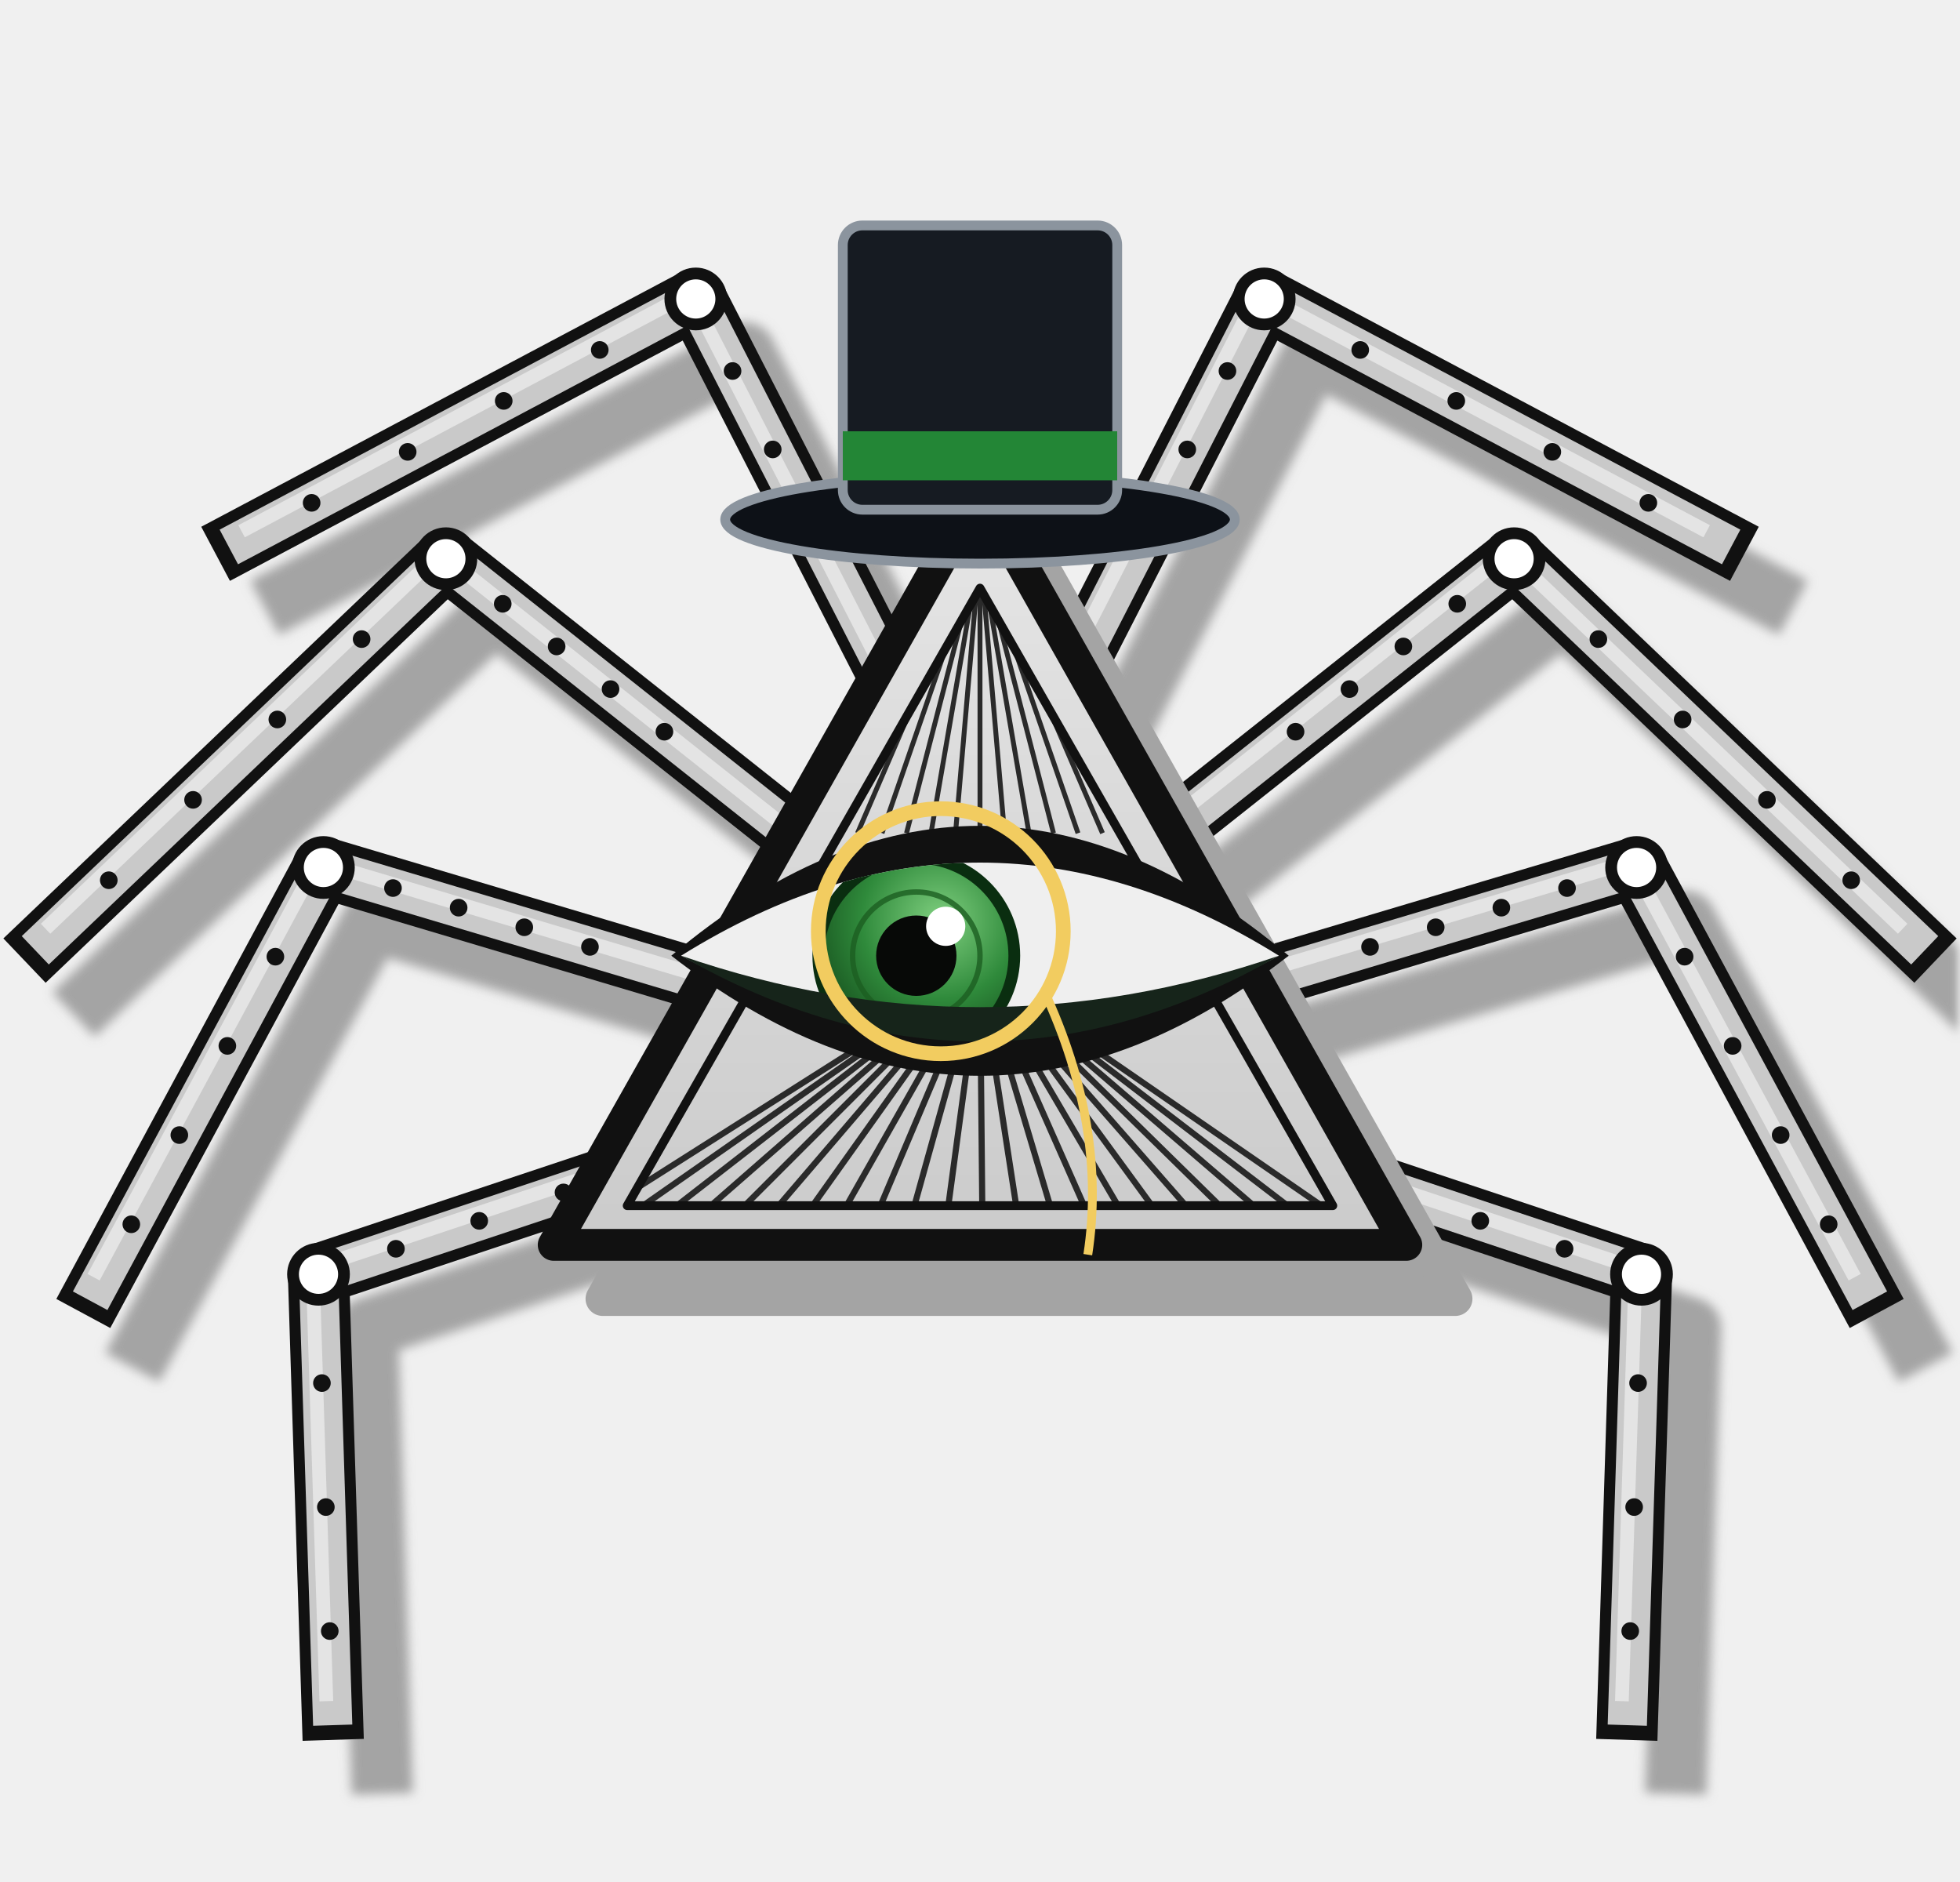
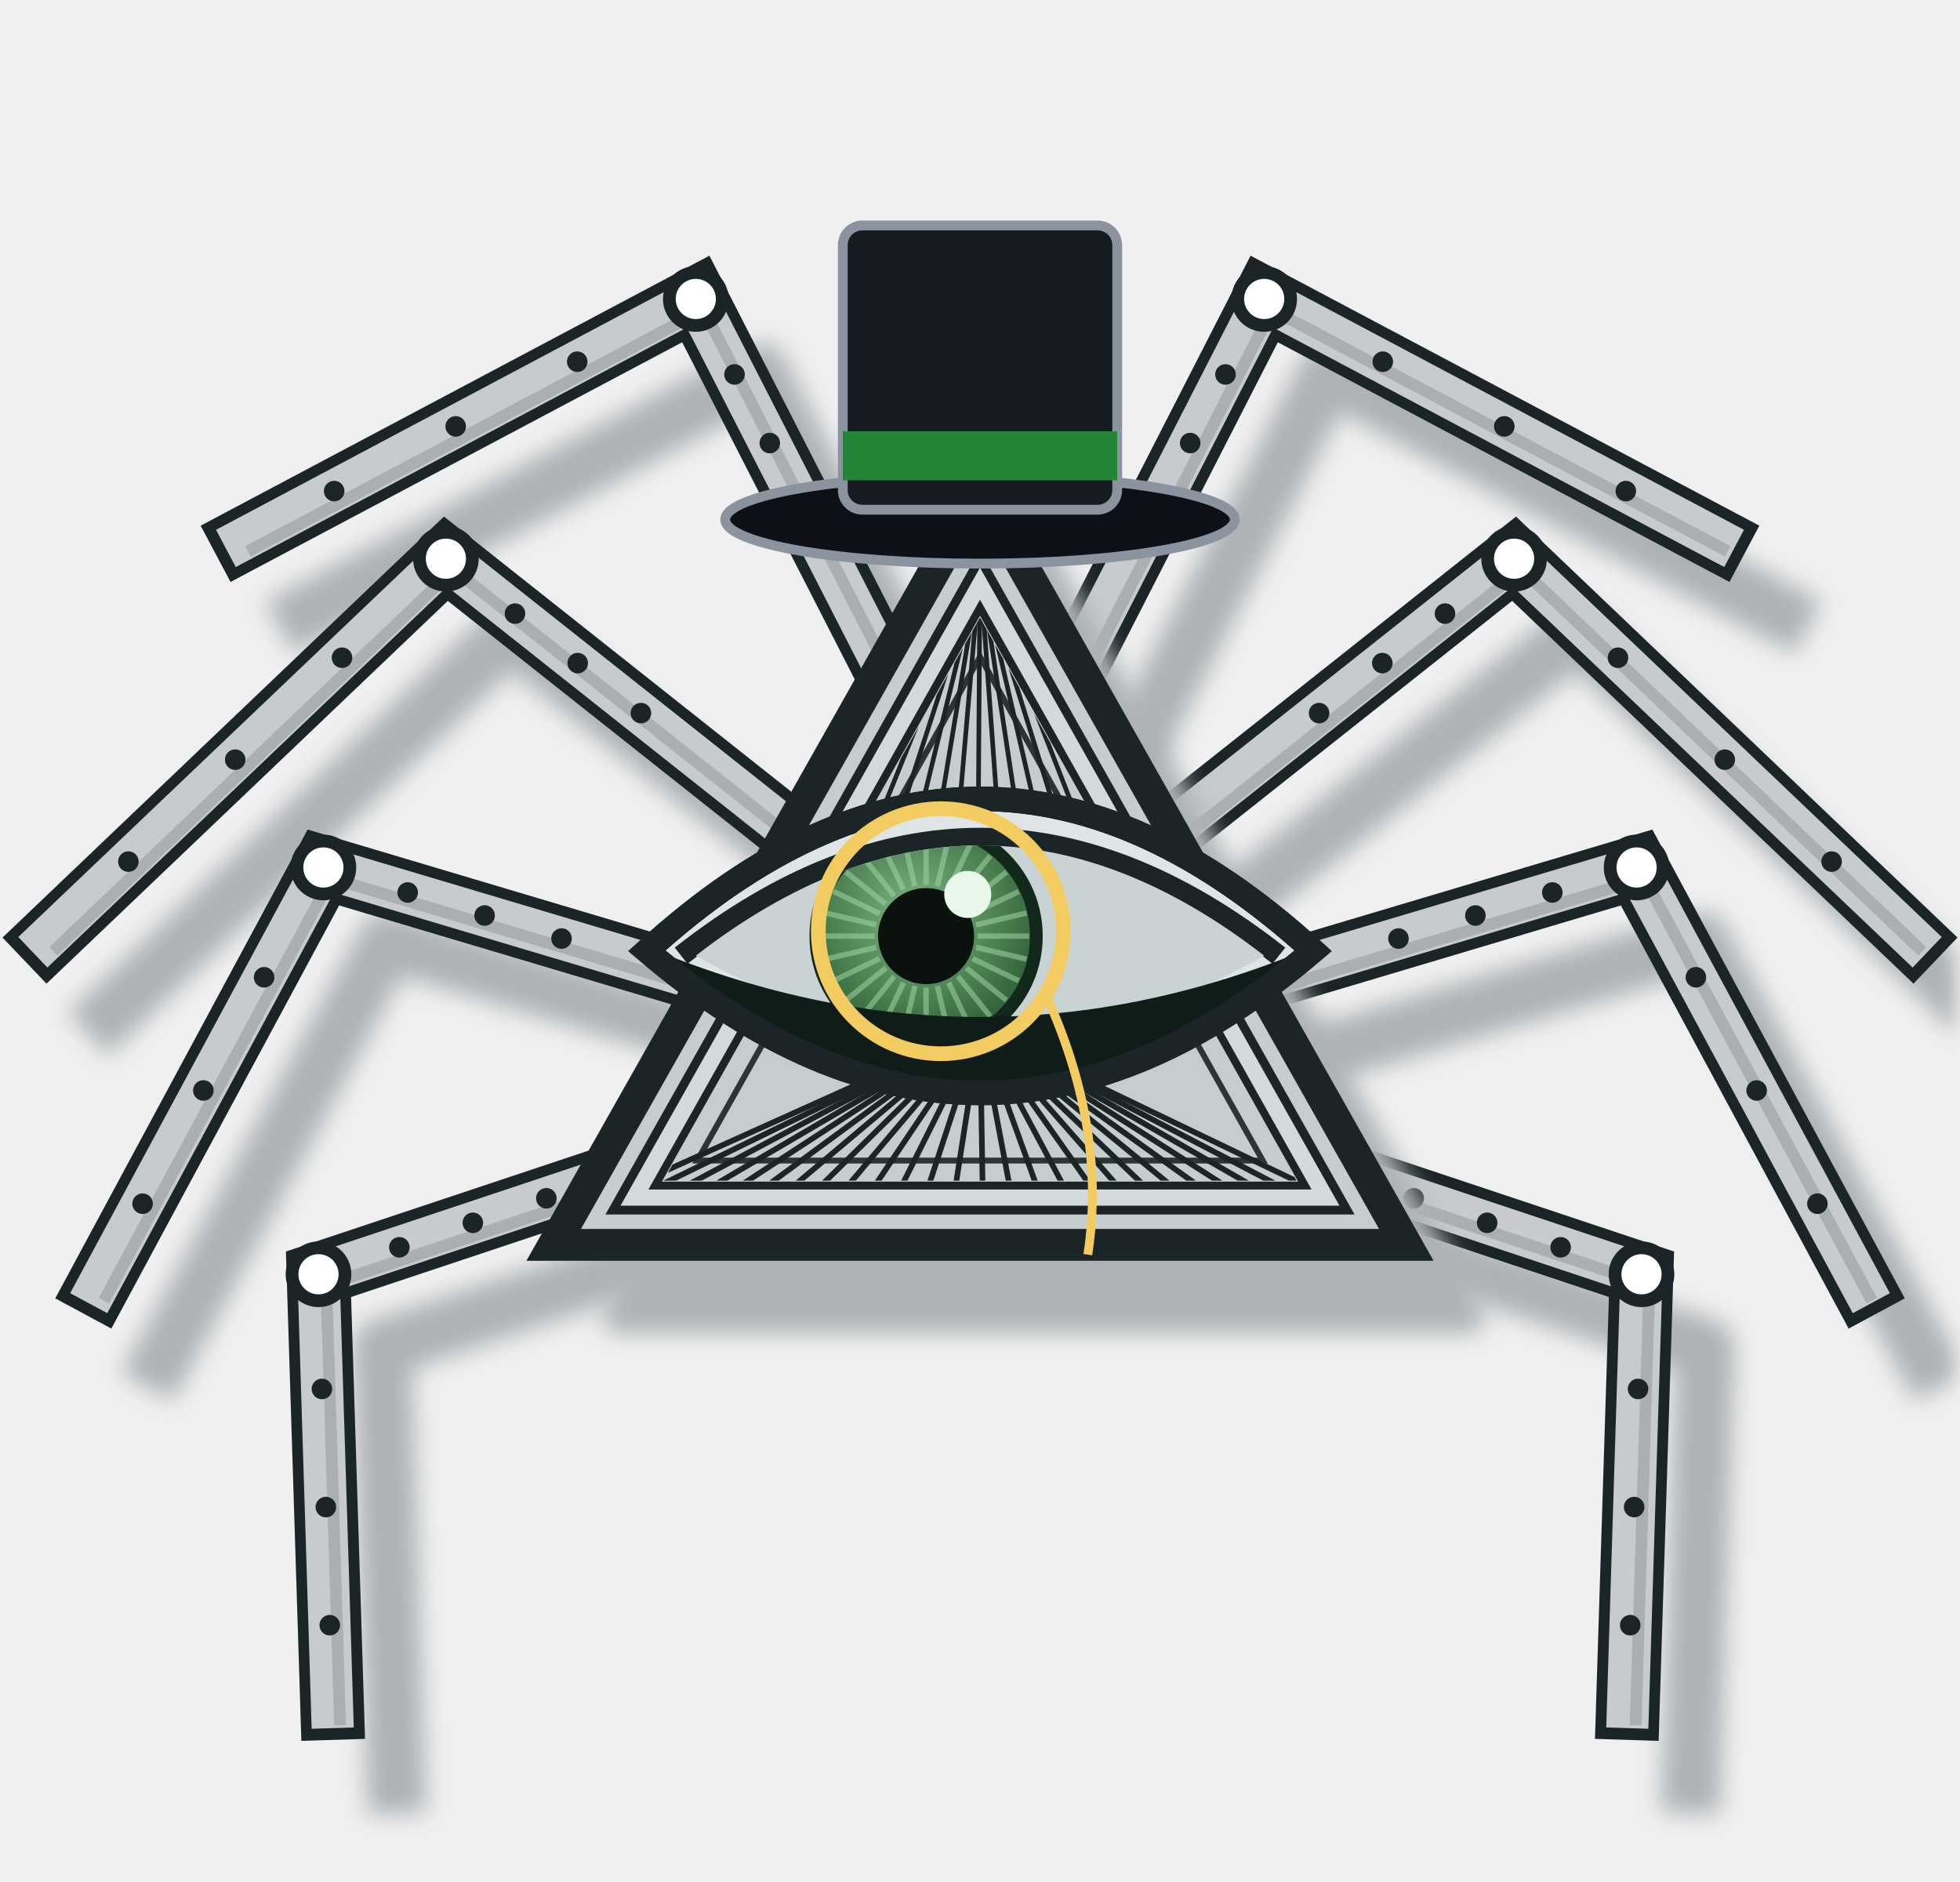
<svg xmlns="http://www.w3.org/2000/svg" viewBox="0 -50 400 384" width="400" height="384" role="img" aria-label="PRovidence wearing The Maintainer">
  <defs>
-     <linearGradient id="sptophat-shell" x1="0" y1="0" x2="0" y2="1">
-       <stop offset="0" stop-color="#e6e6e6" />
-       <stop offset="1" stop-color="#cbcbcb" />
-     </linearGradient>
-     <filter id="sptophat-soft" x="-10%" y="-10%" width="120%" height="120%">
-       <feGaussianBlur stdDeviation="1.1" />
+     <filter id="sptophat-soft" x="-10%" y="-10%" width="125%" height="125%">
+       <feGaussianBlur stdDeviation="2.4" />
    </filter>
-     <radialGradient id="sptophat-iris" cx=".62" cy=".32" r=".8">
-       <stop offset="0" stop-color="#7fcf7f" />
-       <stop offset=".5" stop-color="#2f8a3b" />
-       <stop offset="1" stop-color="#0f3d14" />
+     <radialGradient id="sptophat-iris" cx=".45" cy=".4" r=".7">
+       <stop offset="0" stop-color="#7fb685" />
+       <stop offset=".55" stop-color="#4b8052" />
+       <stop offset="1" stop-color="#22502b" />
    </radialGradient>
  </defs>
  <g class="sptophat-all">
-     <g transform="translate(10 11)" filter="url(#sptophat-soft)">
-       <polyline points="215.0,95.0 258.0,11.0 356.0,63.0" fill="none" stroke="#a4a4a4" stroke-width="12.5" stroke-linejoin="round" />
-       <polyline points="232.0,125.0 309.0,64.0 395.0,146.0" fill="none" stroke="#a4a4a4" stroke-width="12.5" stroke-linejoin="round" />
-       <polyline points="240.0,155.0 334.0,127.0 383.0,218.0" fill="none" stroke="#a4a4a4" stroke-width="12.5" stroke-linejoin="round" />
-       <polyline points="245.0,180.0 335.0,210.0 332.0,305.0" fill="none" stroke="#a4a4a4" stroke-width="12.5" stroke-linejoin="round" />
-       <polyline points="185.0,95.0 142.0,11.0 44.0,63.0" fill="none" stroke="#a4a4a4" stroke-width="12.5" stroke-linejoin="round" />
-       <polyline points="168.0,125.0 91.0,64.0 5.0,146.0" fill="none" stroke="#a4a4a4" stroke-width="12.5" stroke-linejoin="round" />
-       <polyline points="160.0,155.0 66.0,127.0 17.0,218.0" fill="none" stroke="#a4a4a4" stroke-width="12.5" stroke-linejoin="round" />
-       <polyline points="155.0,180.0 65.0,210.0 68.0,305.0" fill="none" stroke="#a4a4a4" stroke-width="12.5" stroke-linejoin="round" />
-     </g>
-     <g class="leg">
-       <polyline points="215.0,95.0 258.0,11.0 356.0,63.0" fill="none" stroke="#111111" stroke-width="12.5" stroke-linejoin="round" />
-       <polyline points="215.0,95.0 258.0,11.0 353.3,61.6" fill="none" stroke="#c9c9c9" stroke-width="8" stroke-linejoin="round" />
-       <polyline points="216.7,91.6 258.0,11.0 349.5,59.6" fill="none" stroke="#e4e4e4" stroke-width="2.8" stroke-linejoin="round" transform="translate(-1.2,-1.2)" />
-       <circle cx="234.1" cy="57.6" r="1.8" fill="#111111" />
-       <circle cx="242.3" cy="41.7" r="1.8" fill="#111111" />
-       <circle cx="250.5" cy="25.7" r="1.8" fill="#111111" />
-       <circle cx="277.6" cy="21.4" r="1.8" fill="#111111" />
-       <circle cx="297.2" cy="31.8" r="1.8" fill="#111111" />
-       <circle cx="316.8" cy="42.2" r="1.8" fill="#111111" />
-       <circle cx="336.4" cy="52.6" r="1.8" fill="#111111" />
-       <circle cx="258" cy="11" r="5.2" fill="#ffffff" stroke="#111111" stroke-width="2.4" />
-     </g>
-     <g class="leg">
-       <polyline points="232.0,125.0 309.0,64.0 395.0,146.0" fill="none" stroke="#111111" stroke-width="12.5" stroke-linejoin="round" />
-       <polyline points="232.0,125.0 309.0,64.0 392.8,143.9" fill="none" stroke="#c9c9c9" stroke-width="8" stroke-linejoin="round" />
-       <polyline points="235.1,122.6 309.0,64.0 389.5,140.7" fill="none" stroke="#e4e4e4" stroke-width="2.8" stroke-linejoin="round" transform="translate(-1.2,-1.2)" />
-       <circle cx="264.4" cy="99.3" r="1.8" fill="#111111" />
-       <circle cx="275.4" cy="90.6" r="1.8" fill="#111111" />
-       <circle cx="286.4" cy="81.9" r="1.8" fill="#111111" />
-       <circle cx="297.4" cy="73.2" r="1.8" fill="#111111" />
-       <circle cx="326.2" cy="80.4" r="1.8" fill="#111111" />
-       <circle cx="343.4" cy="96.8" r="1.8" fill="#111111" />
-       <circle cx="360.6" cy="113.2" r="1.8" fill="#111111" />
-       <circle cx="377.8" cy="129.6" r="1.8" fill="#111111" />
-       <circle cx="309" cy="64" r="5.2" fill="#ffffff" stroke="#111111" stroke-width="2.4" />
-     </g>
-     <g class="leg">
-       <polyline points="240.0,155.0 334.0,127.0 383.0,218.0" fill="none" stroke="#111111" stroke-width="12.5" stroke-linejoin="round" />
-       <polyline points="240.0,155.0 334.0,127.0 381.6,215.4" fill="none" stroke="#c9c9c9" stroke-width="8" stroke-linejoin="round" />
-       <polyline points="243.8,153.9 334.0,127.0 379.7,211.8" fill="none" stroke="#e4e4e4" stroke-width="2.8" stroke-linejoin="round" transform="translate(-1.2,-1.2)" />
-       <circle cx="279.6" cy="143.2" r="1.8" fill="#111111" />
-       <circle cx="293.0" cy="139.2" r="1.8" fill="#111111" />
-       <circle cx="306.4" cy="135.2" r="1.8" fill="#111111" />
-       <circle cx="319.8" cy="131.2" r="1.8" fill="#111111" />
-       <circle cx="343.8" cy="145.2" r="1.8" fill="#111111" />
-       <circle cx="353.6" cy="163.4" r="1.8" fill="#111111" />
-       <circle cx="363.4" cy="181.6" r="1.8" fill="#111111" />
-       <circle cx="373.2" cy="199.8" r="1.8" fill="#111111" />
-       <circle cx="334" cy="127" r="5.2" fill="#ffffff" stroke="#111111" stroke-width="2.4" />
-     </g>
-     <g class="leg">
-       <polyline points="245.0,180.0 335.0,210.0 332.0,305.0" fill="none" stroke="#111111" stroke-width="12.5" stroke-linejoin="round" />
-       <polyline points="245.0,180.0 335.0,210.0 332.1,302.0" fill="none" stroke="#c9c9c9" stroke-width="8" stroke-linejoin="round" />
-       <polyline points="248.6,181.2 335.0,210.0 332.2,298.3" fill="none" stroke="#e4e4e4" stroke-width="2.8" stroke-linejoin="round" transform="translate(-1.2,-1.2)" />
-       <circle cx="285.1" cy="193.3" r="1.8" fill="#111111" />
-       <circle cx="302.1" cy="199.1" r="1.8" fill="#111111" />
-       <circle cx="319.3" cy="204.8" r="1.8" fill="#111111" />
-       <circle cx="334.3" cy="232.2" r="1.8" fill="#111111" />
-       <circle cx="333.5" cy="257.5" r="1.8" fill="#111111" />
-       <circle cx="332.7" cy="282.8" r="1.8" fill="#111111" />
-       <circle cx="335" cy="210" r="5.2" fill="#ffffff" stroke="#111111" stroke-width="2.4" />
-     </g>
-     <g class="leg">
-       <polyline points="185.0,95.0 142.0,11.0 44.0,63.0" fill="none" stroke="#111111" stroke-width="12.5" stroke-linejoin="round" />
-       <polyline points="185.0,95.0 142.0,11.0 46.7,61.6" fill="none" stroke="#c9c9c9" stroke-width="8" stroke-linejoin="round" />
-       <polyline points="183.3,91.6 142.0,11.0 50.5,59.6" fill="none" stroke="#e4e4e4" stroke-width="2.8" stroke-linejoin="round" transform="translate(-1.2,-1.2)" />
-       <circle cx="165.9" cy="57.6" r="1.8" fill="#111111" />
-       <circle cx="157.7" cy="41.7" r="1.8" fill="#111111" />
-       <circle cx="149.5" cy="25.7" r="1.8" fill="#111111" />
-       <circle cx="122.4" cy="21.4" r="1.8" fill="#111111" />
-       <circle cx="102.8" cy="31.8" r="1.8" fill="#111111" />
-       <circle cx="83.2" cy="42.2" r="1.8" fill="#111111" />
-       <circle cx="63.6" cy="52.6" r="1.8" fill="#111111" />
-       <circle cx="142" cy="11" r="5.2" fill="#ffffff" stroke="#111111" stroke-width="2.4" />
-     </g>
-     <g class="leg">
-       <polyline points="168.0,125.0 91.0,64.0 5.0,146.0" fill="none" stroke="#111111" stroke-width="12.5" stroke-linejoin="round" />
-       <polyline points="168.0,125.0 91.0,64.0 7.2,143.9" fill="none" stroke="#c9c9c9" stroke-width="8" stroke-linejoin="round" />
-       <polyline points="164.9,122.6 91.0,64.0 10.5,140.7" fill="none" stroke="#e4e4e4" stroke-width="2.8" stroke-linejoin="round" transform="translate(-1.2,-1.2)" />
-       <circle cx="135.6" cy="99.3" r="1.8" fill="#111111" />
-       <circle cx="124.6" cy="90.6" r="1.8" fill="#111111" />
-       <circle cx="113.6" cy="81.9" r="1.8" fill="#111111" />
-       <circle cx="102.6" cy="73.2" r="1.8" fill="#111111" />
-       <circle cx="73.8" cy="80.4" r="1.8" fill="#111111" />
-       <circle cx="56.6" cy="96.8" r="1.8" fill="#111111" />
-       <circle cx="39.4" cy="113.2" r="1.8" fill="#111111" />
-       <circle cx="22.2" cy="129.6" r="1.8" fill="#111111" />
-       <circle cx="91" cy="64" r="5.2" fill="#ffffff" stroke="#111111" stroke-width="2.4" />
-     </g>
-     <g class="leg">
-       <polyline points="160.0,155.0 66.0,127.0 17.0,218.0" fill="none" stroke="#111111" stroke-width="12.5" stroke-linejoin="round" />
-       <polyline points="160.0,155.0 66.0,127.0 18.4,215.4" fill="none" stroke="#c9c9c9" stroke-width="8" stroke-linejoin="round" />
-       <polyline points="156.2,153.9 66.0,127.0 20.3,211.8" fill="none" stroke="#e4e4e4" stroke-width="2.8" stroke-linejoin="round" transform="translate(-1.2,-1.2)" />
-       <circle cx="120.4" cy="143.2" r="1.8" fill="#111111" />
-       <circle cx="107.0" cy="139.2" r="1.8" fill="#111111" />
-       <circle cx="93.6" cy="135.2" r="1.8" fill="#111111" />
-       <circle cx="80.2" cy="131.2" r="1.8" fill="#111111" />
-       <circle cx="56.2" cy="145.2" r="1.8" fill="#111111" />
-       <circle cx="46.4" cy="163.4" r="1.8" fill="#111111" />
-       <circle cx="36.6" cy="181.6" r="1.8" fill="#111111" />
-       <circle cx="26.8" cy="199.8" r="1.8" fill="#111111" />
-       <circle cx="66" cy="127" r="5.2" fill="#ffffff" stroke="#111111" stroke-width="2.4" />
-     </g>
-     <g class="leg">
-       <polyline points="155.0,180.0 65.0,210.0 68.0,305.0" fill="none" stroke="#111111" stroke-width="12.5" stroke-linejoin="round" />
-       <polyline points="155.0,180.0 65.0,210.0 67.9,302.0" fill="none" stroke="#c9c9c9" stroke-width="8" stroke-linejoin="round" />
-       <polyline points="151.4,181.2 65.0,210.0 67.8,298.3" fill="none" stroke="#e4e4e4" stroke-width="2.8" stroke-linejoin="round" transform="translate(-1.2,-1.2)" />
-       <circle cx="115.0" cy="193.3" r="1.8" fill="#111111" />
-       <circle cx="97.8" cy="199.1" r="1.8" fill="#111111" />
-       <circle cx="80.8" cy="204.8" r="1.8" fill="#111111" />
-       <circle cx="65.7" cy="232.2" r="1.8" fill="#111111" />
-       <circle cx="66.5" cy="257.5" r="1.8" fill="#111111" />
-       <circle cx="67.3" cy="282.8" r="1.8" fill="#111111" />
-       <circle cx="65" cy="210" r="5.2" fill="#ffffff" stroke="#111111" stroke-width="2.4" />
+     <g transform="translate(13 15)" filter="url(#sptophat-soft)">
+       <polyline points="215.0,95.0 258.0,11.0 356.0,63.0" fill="none" stroke="#aeb2b5" stroke-width="12" stroke-linejoin="round" />
+       <polyline points="232.0,125.0 309.0,64.0 395.0,146.0" fill="none" stroke="#aeb2b5" stroke-width="12" stroke-linejoin="round" />
+       <polyline points="240.0,155.0 334.0,127.0 383.0,218.0" fill="none" stroke="#aeb2b5" stroke-width="12" stroke-linejoin="round" />
+       <polyline points="245.0,180.0 335.0,210.0 332.0,305.0" fill="none" stroke="#aeb2b5" stroke-width="12" stroke-linejoin="round" />
+       <polyline points="185.0,95.0 142.0,11.0 44.0,63.0" fill="none" stroke="#aeb2b5" stroke-width="12" stroke-linejoin="round" />
+       <polyline points="168.0,125.0 91.0,64.0 5.0,146.0" fill="none" stroke="#aeb2b5" stroke-width="12" stroke-linejoin="round" />
+       <polyline points="160.0,155.0 66.0,127.0 17.0,218.0" fill="none" stroke="#aeb2b5" stroke-width="12" stroke-linejoin="round" />
+       <polyline points="155.0,180.0 65.0,210.0 68.0,305.0" fill="none" stroke="#aeb2b5" stroke-width="12" stroke-linejoin="round" />
+     </g>
+     <g class="leg">
+       <polyline points="215.0,95.0 258.0,11.0 356.0,63.0" fill="none" stroke="#1b2427" stroke-width="13" stroke-linejoin="miter" stroke-miterlimit="3" />
+       <polyline points="215.0,95.0 258.0,11.0 353.9,61.9" fill="none" stroke="#c8cbce" stroke-width="8.6" stroke-linejoin="miter" stroke-miterlimit="3" />
+       <polyline points="216.3,92.5 258.0,11.0 351.0,60.3" fill="none" stroke="#a6a9ad" stroke-width="2.4" stroke-linejoin="round" transform="translate(1.6 2.2)" opacity=".85" />
+       <circle cx="235.8" cy="54.4" r="2.1" fill="#1b2427" />
+       <circle cx="242.9" cy="40.4" r="2.1" fill="#1b2427" />
+       <circle cx="250.1" cy="26.4" r="2.1" fill="#1b2427" />
+       <circle cx="282.2" cy="23.8" r="2.1" fill="#1b2427" />
+       <circle cx="307.0" cy="37.0" r="2.1" fill="#1b2427" />
+       <circle cx="331.8" cy="50.2" r="2.1" fill="#1b2427" />
+       <circle cx="258" cy="11" r="5.4" fill="#ffffff" stroke="#1b2427" stroke-width="2.6" />
+     </g>
+     <g class="leg">
+       <polyline points="232.0,125.0 309.0,64.0 395.0,146.0" fill="none" stroke="#1b2427" stroke-width="13" stroke-linejoin="miter" stroke-miterlimit="3" />
+       <polyline points="232.0,125.0 309.0,64.0 393.3,144.3" fill="none" stroke="#c8cbce" stroke-width="8.6" stroke-linejoin="miter" stroke-miterlimit="3" />
+       <polyline points="234.3,123.2 309.0,64.0 390.7,141.9" fill="none" stroke="#a6a9ad" stroke-width="2.4" stroke-linejoin="round" transform="translate(1.6 2.2)" opacity=".85" />
+       <circle cx="269.2" cy="95.5" r="2.1" fill="#1b2427" />
+       <circle cx="282.1" cy="85.3" r="2.1" fill="#1b2427" />
+       <circle cx="294.9" cy="75.2" r="2.1" fill="#1b2427" />
+       <circle cx="330.2" cy="84.2" r="2.1" fill="#1b2427" />
+       <circle cx="352.0" cy="105.0" r="2.1" fill="#1b2427" />
+       <circle cx="373.8" cy="125.8" r="2.1" fill="#1b2427" />
+       <circle cx="309" cy="64" r="5.4" fill="#ffffff" stroke="#1b2427" stroke-width="2.6" />
+     </g>
+     <g class="leg">
+       <polyline points="240.0,155.0 334.0,127.0 383.0,218.0" fill="none" stroke="#1b2427" stroke-width="13" stroke-linejoin="miter" stroke-miterlimit="3" />
+       <polyline points="240.0,155.0 334.0,127.0 381.9,215.9" fill="none" stroke="#c8cbce" stroke-width="8.6" stroke-linejoin="miter" stroke-miterlimit="3" />
+       <polyline points="242.8,154.2 334.0,127.0 380.4,213.2" fill="none" stroke="#a6a9ad" stroke-width="2.4" stroke-linejoin="round" transform="translate(1.6 2.2)" opacity=".85" />
+       <circle cx="285.4" cy="141.5" r="2.1" fill="#1b2427" />
+       <circle cx="301.1" cy="136.8" r="2.1" fill="#1b2427" />
+       <circle cx="316.8" cy="132.1" r="2.1" fill="#1b2427" />
+       <circle cx="346.1" cy="149.4" r="2.1" fill="#1b2427" />
+       <circle cx="358.5" cy="172.5" r="2.1" fill="#1b2427" />
+       <circle cx="370.9" cy="195.6" r="2.1" fill="#1b2427" />
+       <circle cx="334" cy="127" r="5.4" fill="#ffffff" stroke="#1b2427" stroke-width="2.6" />
+     </g>
+     <g class="leg">
+       <polyline points="245.0,180.0 335.0,210.0 332.0,305.0" fill="none" stroke="#1b2427" stroke-width="13" stroke-linejoin="miter" stroke-miterlimit="3" />
+       <polyline points="245.0,180.0 335.0,210.0 332.1,302.6" fill="none" stroke="#c8cbce" stroke-width="8.6" stroke-linejoin="miter" stroke-miterlimit="3" />
+       <polyline points="247.7,180.9 335.0,210.0 332.2,299.8" fill="none" stroke="#a6a9ad" stroke-width="2.4" stroke-linejoin="round" transform="translate(1.6 2.2)" opacity=".85" />
+       <circle cx="288.5" cy="194.5" r="2.1" fill="#1b2427" />
+       <circle cx="303.5" cy="199.5" r="2.1" fill="#1b2427" />
+       <circle cx="318.5" cy="204.5" r="2.1" fill="#1b2427" />
+       <circle cx="334.3" cy="233.4" r="2.1" fill="#1b2427" />
+       <circle cx="333.5" cy="257.5" r="2.1" fill="#1b2427" />
+       <circle cx="332.7" cy="281.6" r="2.1" fill="#1b2427" />
+       <circle cx="335" cy="210" r="5.4" fill="#ffffff" stroke="#1b2427" stroke-width="2.6" />
+     </g>
+     <g class="leg">
+       <polyline points="185.0,95.0 142.0,11.0 44.0,63.0" fill="none" stroke="#1b2427" stroke-width="13" stroke-linejoin="miter" stroke-miterlimit="3" />
+       <polyline points="185.0,95.0 142.0,11.0 46.1,61.9" fill="none" stroke="#c8cbce" stroke-width="8.6" stroke-linejoin="miter" stroke-miterlimit="3" />
+       <polyline points="183.7,92.5 142.0,11.0 49.0,60.3" fill="none" stroke="#a6a9ad" stroke-width="2.4" stroke-linejoin="round" transform="translate(1.6 2.2)" opacity=".85" />
+       <circle cx="164.2" cy="54.4" r="2.1" fill="#1b2427" />
+       <circle cx="157.1" cy="40.4" r="2.1" fill="#1b2427" />
+       <circle cx="149.9" cy="26.4" r="2.1" fill="#1b2427" />
+       <circle cx="117.8" cy="23.8" r="2.1" fill="#1b2427" />
+       <circle cx="93.0" cy="37.0" r="2.1" fill="#1b2427" />
+       <circle cx="68.2" cy="50.2" r="2.1" fill="#1b2427" />
+       <circle cx="142" cy="11" r="5.4" fill="#ffffff" stroke="#1b2427" stroke-width="2.6" />
+     </g>
+     <g class="leg">
+       <polyline points="168.0,125.0 91.0,64.0 5.0,146.0" fill="none" stroke="#1b2427" stroke-width="13" stroke-linejoin="miter" stroke-miterlimit="3" />
+       <polyline points="168.0,125.0 91.0,64.0 6.7,144.3" fill="none" stroke="#c8cbce" stroke-width="8.6" stroke-linejoin="miter" stroke-miterlimit="3" />
+       <polyline points="165.7,123.2 91.0,64.0 9.3,141.9" fill="none" stroke="#a6a9ad" stroke-width="2.4" stroke-linejoin="round" transform="translate(1.6 2.2)" opacity=".85" />
+       <circle cx="130.8" cy="95.5" r="2.1" fill="#1b2427" />
+       <circle cx="117.9" cy="85.3" r="2.1" fill="#1b2427" />
+       <circle cx="105.1" cy="75.2" r="2.1" fill="#1b2427" />
+       <circle cx="69.8" cy="84.2" r="2.1" fill="#1b2427" />
+       <circle cx="48.0" cy="105.0" r="2.1" fill="#1b2427" />
+       <circle cx="26.2" cy="125.8" r="2.1" fill="#1b2427" />
+       <circle cx="91" cy="64" r="5.4" fill="#ffffff" stroke="#1b2427" stroke-width="2.6" />
+     </g>
+     <g class="leg">
+       <polyline points="160.0,155.0 66.0,127.0 17.0,218.0" fill="none" stroke="#1b2427" stroke-width="13" stroke-linejoin="miter" stroke-miterlimit="3" />
+       <polyline points="160.0,155.0 66.0,127.0 18.1,215.9" fill="none" stroke="#c8cbce" stroke-width="8.6" stroke-linejoin="miter" stroke-miterlimit="3" />
+       <polyline points="157.2,154.2 66.0,127.0 19.6,213.2" fill="none" stroke="#a6a9ad" stroke-width="2.4" stroke-linejoin="round" transform="translate(1.6 2.2)" opacity=".85" />
+       <circle cx="114.6" cy="141.5" r="2.1" fill="#1b2427" />
+       <circle cx="98.9" cy="136.8" r="2.1" fill="#1b2427" />
+       <circle cx="83.2" cy="132.1" r="2.1" fill="#1b2427" />
+       <circle cx="53.9" cy="149.4" r="2.1" fill="#1b2427" />
+       <circle cx="41.5" cy="172.5" r="2.1" fill="#1b2427" />
+       <circle cx="29.1" cy="195.6" r="2.1" fill="#1b2427" />
+       <circle cx="66" cy="127" r="5.4" fill="#ffffff" stroke="#1b2427" stroke-width="2.6" />
+     </g>
+     <g class="leg">
+       <polyline points="155.0,180.0 65.0,210.0 68.0,305.0" fill="none" stroke="#1b2427" stroke-width="13" stroke-linejoin="miter" stroke-miterlimit="3" />
+       <polyline points="155.0,180.0 65.0,210.0 67.9,302.6" fill="none" stroke="#c8cbce" stroke-width="8.6" stroke-linejoin="miter" stroke-miterlimit="3" />
+       <polyline points="152.3,180.9 65.0,210.0 67.8,299.8" fill="none" stroke="#a6a9ad" stroke-width="2.4" stroke-linejoin="round" transform="translate(1.6 2.2)" opacity=".85" />
+       <circle cx="111.5" cy="194.5" r="2.1" fill="#1b2427" />
+       <circle cx="96.5" cy="199.5" r="2.1" fill="#1b2427" />
+       <circle cx="81.5" cy="204.5" r="2.1" fill="#1b2427" />
+       <circle cx="65.7" cy="233.4" r="2.1" fill="#1b2427" />
+       <circle cx="66.5" cy="257.5" r="2.1" fill="#1b2427" />
+       <circle cx="67.3" cy="281.6" r="2.1" fill="#1b2427" />
+       <circle cx="65" cy="210" r="5.4" fill="#ffffff" stroke="#1b2427" stroke-width="2.6" />
    </g>
    <g class="body">
-       <polygon points="200.0,50.0 287.0,204.0 113.0,204.0" fill="#a4a4a4" stroke="#a4a4a4" stroke-width="7" stroke-linejoin="round" transform="translate(10 11)" />
-       <polygon points="200.0,50.0 287.0,204.0 113.0,204.0" fill="url(#sptophat-shell)" stroke="#111111" stroke-width="6.5" stroke-linejoin="round" />
+       <polygon points="200.0,50.0 287.0,204.0 113.0,204.0" fill="#aeb2b5" stroke="#aeb2b5" stroke-width="6" stroke-linejoin="round" transform="translate(13 15)" filter="url(#sptophat-soft)" />
+       <polygon points="200.0,50.0 287.0,204.0 113.0,204.0" fill="#c5cdcf" stroke="#1b2427" stroke-width="6.5" stroke-linejoin="miter" />
+       <polygon points="200.0,64.0 274.9,196.9 125.1,196.9" fill="#d3dadb" stroke="#1b2427" stroke-width="1.8" stroke-linejoin="miter" />
+       <polygon points="200.0,74.0 266.3,191.9 133.7,191.9" fill="#c5cdcf" stroke="#1b2427" stroke-width="1.6" stroke-linejoin="miter" />
      <clipPath id="sptophat-in">
-         <polygon points="200,70 128,196 272,196" />
+         <polygon points="200.0,76.0 264.6,190.9 135.4,190.9" />
      </clipPath>
      <clipPath id="sptophat-sclera">
-         <path d="M139 137 Q200 99 261 137 Q200 170 139 137 Z" />
+         <path d="M142 145 Q200 100 258 145 Q200 178 142 145 Z" />
      </clipPath>
      <g clip-path="url(#sptophat-in)">
-         <line x1="200" y1="148" x2="118.0" y2="200" stroke="#2a2a2a" stroke-width="1.25" />
-         <line x1="200" y1="148" x2="125.5" y2="200" stroke="#2a2a2a" stroke-width="1.25" />
-         <line x1="200" y1="148" x2="133.0" y2="200" stroke="#2a2a2a" stroke-width="1.25" />
-         <line x1="200" y1="148" x2="140.5" y2="200" stroke="#2a2a2a" stroke-width="1.25" />
-         <line x1="200" y1="148" x2="148.0" y2="200" stroke="#2a2a2a" stroke-width="1.25" />
-         <line x1="200" y1="148" x2="155.5" y2="200" stroke="#2a2a2a" stroke-width="1.25" />
-         <line x1="200" y1="148" x2="163.0" y2="200" stroke="#2a2a2a" stroke-width="1.25" />
-         <line x1="200" y1="148" x2="170.5" y2="200" stroke="#2a2a2a" stroke-width="1.25" />
-         <line x1="200" y1="148" x2="178.0" y2="200" stroke="#2a2a2a" stroke-width="1.25" />
-         <line x1="200" y1="148" x2="185.5" y2="200" stroke="#2a2a2a" stroke-width="1.25" />
-         <line x1="200" y1="148" x2="193.0" y2="200" stroke="#2a2a2a" stroke-width="1.25" />
-         <line x1="200" y1="148" x2="200.5" y2="200" stroke="#2a2a2a" stroke-width="1.25" />
-         <line x1="200" y1="148" x2="208.0" y2="200" stroke="#2a2a2a" stroke-width="1.25" />
-         <line x1="200" y1="148" x2="215.5" y2="200" stroke="#2a2a2a" stroke-width="1.25" />
-         <line x1="200" y1="148" x2="223.0" y2="200" stroke="#2a2a2a" stroke-width="1.25" />
-         <line x1="200" y1="148" x2="230.5" y2="200" stroke="#2a2a2a" stroke-width="1.25" />
-         <line x1="200" y1="148" x2="238.0" y2="200" stroke="#2a2a2a" stroke-width="1.25" />
-         <line x1="200" y1="148" x2="245.5" y2="200" stroke="#2a2a2a" stroke-width="1.25" />
-         <line x1="200" y1="148" x2="253.0" y2="200" stroke="#2a2a2a" stroke-width="1.25" />
-         <line x1="200" y1="148" x2="260.5" y2="200" stroke="#2a2a2a" stroke-width="1.25" />
-         <line x1="200" y1="148" x2="268.0" y2="200" stroke="#2a2a2a" stroke-width="1.25" />
-         <line x1="200" y1="148" x2="275.5" y2="200" stroke="#2a2a2a" stroke-width="1.25" />
-         <line x1="200" y1="62" x2="170" y2="120" stroke="#2a2a2a" stroke-width="1" />
-         <line x1="200" y1="62" x2="175" y2="120" stroke="#2a2a2a" stroke-width="1" />
-         <line x1="200" y1="62" x2="180" y2="120" stroke="#2a2a2a" stroke-width="1" />
-         <line x1="200" y1="62" x2="185" y2="120" stroke="#2a2a2a" stroke-width="1" />
-         <line x1="200" y1="62" x2="190" y2="120" stroke="#2a2a2a" stroke-width="1" />
-         <line x1="200" y1="62" x2="195" y2="120" stroke="#2a2a2a" stroke-width="1" />
-         <line x1="200" y1="62" x2="200" y2="120" stroke="#2a2a2a" stroke-width="1" />
-         <line x1="200" y1="62" x2="205" y2="120" stroke="#2a2a2a" stroke-width="1" />
-         <line x1="200" y1="62" x2="210" y2="120" stroke="#2a2a2a" stroke-width="1" />
-         <line x1="200" y1="62" x2="215" y2="120" stroke="#2a2a2a" stroke-width="1" />
-         <line x1="200" y1="62" x2="220" y2="120" stroke="#2a2a2a" stroke-width="1" />
-         <line x1="200" y1="62" x2="225" y2="120" stroke="#2a2a2a" stroke-width="1" />
-         <line x1="200" y1="62" x2="230" y2="120" stroke="#2a2a2a" stroke-width="1" />
+         <line x1="200" y1="66" x2="172.0" y2="124" stroke="#1b2427" stroke-width=".95" />
+         <line x1="200" y1="66" x2="176.6" y2="124" stroke="#1b2427" stroke-width=".95" />
+         <line x1="200" y1="66" x2="181.2" y2="124" stroke="#1b2427" stroke-width=".95" />
+         <line x1="200" y1="66" x2="185.8" y2="124" stroke="#1b2427" stroke-width=".95" />
+         <line x1="200" y1="66" x2="190.4" y2="124" stroke="#1b2427" stroke-width=".95" />
+         <line x1="200" y1="66" x2="195.0" y2="124" stroke="#1b2427" stroke-width=".95" />
+         <line x1="200" y1="66" x2="199.6" y2="124" stroke="#1b2427" stroke-width=".95" />
+         <line x1="200" y1="66" x2="204.2" y2="124" stroke="#1b2427" stroke-width=".95" />
+         <line x1="200" y1="66" x2="208.8" y2="124" stroke="#1b2427" stroke-width=".95" />
+         <line x1="200" y1="66" x2="213.4" y2="124" stroke="#1b2427" stroke-width=".95" />
+         <line x1="200" y1="66" x2="218.0" y2="124" stroke="#1b2427" stroke-width=".95" />
+         <line x1="200" y1="66" x2="222.6" y2="124" stroke="#1b2427" stroke-width=".95" />
+         <line x1="200" y1="66" x2="227.2" y2="124" stroke="#1b2427" stroke-width=".95" />
+         <line x1="200" y1="160" x2="120.0" y2="196" stroke="#1b2427" stroke-width="1.15" />
+         <line x1="200" y1="160" x2="126.2" y2="196" stroke="#1b2427" stroke-width="1.15" />
+         <line x1="200" y1="160" x2="132.4" y2="196" stroke="#1b2427" stroke-width="1.15" />
+         <line x1="200" y1="160" x2="138.6" y2="196" stroke="#1b2427" stroke-width="1.15" />
+         <line x1="200" y1="160" x2="144.8" y2="196" stroke="#1b2427" stroke-width="1.15" />
+         <line x1="200" y1="160" x2="151.0" y2="196" stroke="#1b2427" stroke-width="1.15" />
+         <line x1="200" y1="160" x2="157.2" y2="196" stroke="#1b2427" stroke-width="1.15" />
+         <line x1="200" y1="160" x2="163.4" y2="196" stroke="#1b2427" stroke-width="1.15" />
+         <line x1="200" y1="160" x2="169.6" y2="196" stroke="#1b2427" stroke-width="1.15" />
+         <line x1="200" y1="160" x2="175.8" y2="196" stroke="#1b2427" stroke-width="1.15" />
+         <line x1="200" y1="160" x2="182.0" y2="196" stroke="#1b2427" stroke-width="1.15" />
+         <line x1="200" y1="160" x2="188.2" y2="196" stroke="#1b2427" stroke-width="1.15" />
+         <line x1="200" y1="160" x2="194.4" y2="196" stroke="#1b2427" stroke-width="1.15" />
+         <line x1="200" y1="160" x2="200.6" y2="196" stroke="#1b2427" stroke-width="1.15" />
+         <line x1="200" y1="160" x2="206.8" y2="196" stroke="#1b2427" stroke-width="1.15" />
+         <line x1="200" y1="160" x2="213.0" y2="196" stroke="#1b2427" stroke-width="1.15" />
+         <line x1="200" y1="160" x2="219.2" y2="196" stroke="#1b2427" stroke-width="1.15" />
+         <line x1="200" y1="160" x2="225.4" y2="196" stroke="#1b2427" stroke-width="1.15" />
+         <line x1="200" y1="160" x2="231.6" y2="196" stroke="#1b2427" stroke-width="1.15" />
+         <line x1="200" y1="160" x2="237.8" y2="196" stroke="#1b2427" stroke-width="1.15" />
+         <line x1="200" y1="160" x2="244.0" y2="196" stroke="#1b2427" stroke-width="1.15" />
+         <line x1="200" y1="160" x2="250.2" y2="196" stroke="#1b2427" stroke-width="1.15" />
+         <line x1="200" y1="160" x2="256.4" y2="196" stroke="#1b2427" stroke-width="1.15" />
+         <line x1="200" y1="160" x2="262.6" y2="196" stroke="#1b2427" stroke-width="1.15" />
+         <line x1="200" y1="160" x2="268.8" y2="196" stroke="#1b2427" stroke-width="1.15" />
+         <line x1="200" y1="160" x2="275.0" y2="196" stroke="#1b2427" stroke-width="1.15" />
      </g>
-       <polygon points="200,70 128,196 272,196" fill="none" stroke="#111111" stroke-width="1.8" stroke-linejoin="round" />
-       <g transform="translate(0 8)">
-         <path d="M137 137 Q200 84 263 137 Q200 186 137 137 Z" fill="#111111" />
-         <path d="M139 137 Q200 99 261 137 Q200 170 139 137 Z" fill="#efefef" />
-         <g clip-path="url(#sptophat-sclera)">
-           <g>
-             <circle cx="187" cy="137" r="20" fill="url(#sptophat-iris)" stroke="#0a2e10" stroke-width="2.4" />
-             <circle cx="187" cy="137" r="13" fill="none" stroke="#1b5e20" stroke-width="1.1" opacity=".8" />
-             <circle cx="187" cy="137" r="8.2" fill="#070907" />
-             <circle cx="193" cy="131" r="4" fill="#ffffff" />
+       <polygon points="200.0,84.0 257.7,186.8 142.3,186.8" fill="none" stroke="#1b2427" stroke-width="1.2" stroke-linejoin="miter" opacity=".9" />
+       <path d="M132 144 Q200 82 268 144 Q200 202 132 144 Z" fill="#dfe5e6" stroke="#1b2427" stroke-width="5" />
+       <path d="M139 145 Q200 97 261 145" fill="none" stroke="#1b2427" stroke-width="4.2" />
+       <path d="M142 145 Q200 100 258 145 Q200 178 142 145 Z" fill="#c9d3d4" />
+       <g clip-path="url(#sptophat-sclera)">
+         <g>
+           <circle cx="189" cy="141" r="22.5" fill="url(#sptophat-iris)" />
+           <g stroke="#9fd4a4" stroke-width="1.1" opacity=".55">
+             <line x1="199.5" y1="141.0" x2="210.0" y2="141.0" />
+             <line x1="199.2" y1="143.3" x2="209.5" y2="145.7" />
+             <line x1="198.5" y1="145.6" x2="207.9" y2="150.1" />
+             <line x1="197.2" y1="147.5" x2="205.4" y2="154.1" />
+             <line x1="195.5" y1="149.2" x2="202.1" y2="157.4" />
+             <line x1="193.6" y1="150.5" x2="198.1" y2="159.9" />
+             <line x1="191.3" y1="151.2" x2="193.7" y2="161.5" />
+             <line x1="189.0" y1="151.5" x2="189.0" y2="162.0" />
+             <line x1="186.7" y1="151.2" x2="184.3" y2="161.5" />
+             <line x1="184.4" y1="150.5" x2="179.9" y2="159.9" />
+             <line x1="182.5" y1="149.2" x2="175.9" y2="157.4" />
+             <line x1="180.8" y1="147.5" x2="172.6" y2="154.1" />
+             <line x1="179.5" y1="145.6" x2="170.1" y2="150.1" />
+             <line x1="178.8" y1="143.3" x2="168.5" y2="145.7" />
+             <line x1="178.5" y1="141.0" x2="168.0" y2="141.0" />
+             <line x1="178.8" y1="138.7" x2="168.5" y2="136.3" />
+             <line x1="179.5" y1="136.4" x2="170.1" y2="131.9" />
+             <line x1="180.8" y1="134.5" x2="172.6" y2="127.9" />
+             <line x1="182.5" y1="132.8" x2="175.9" y2="124.6" />
+             <line x1="184.4" y1="131.5" x2="179.9" y2="122.1" />
+             <line x1="186.7" y1="130.8" x2="184.3" y2="120.5" />
+             <line x1="189.0" y1="130.5" x2="189.0" y2="120.0" />
+             <line x1="191.3" y1="130.8" x2="193.7" y2="120.5" />
+             <line x1="193.6" y1="131.5" x2="198.1" y2="122.1" />
+             <line x1="195.5" y1="132.8" x2="202.1" y2="124.6" />
+             <line x1="197.2" y1="134.5" x2="205.4" y2="127.9" />
+             <line x1="198.5" y1="136.4" x2="207.9" y2="131.9" />
+             <line x1="199.2" y1="138.7" x2="209.5" y2="136.3" />
          </g>
+           <circle cx="189" cy="141" r="22.5" fill="none" stroke="#11281a" stroke-width="2.6" />
+           <circle cx="189" cy="141" r="9.8" fill="#0b120e" />
+           <circle cx="197.5" cy="132.5" r="4.8" fill="#e9f6ea" />
        </g>
-         <path d="M139 137 Q200 172 261 137 Q200 158 139 137 Z" fill="#16241a" />
      </g>
+       <path d="M134 144 Q200 202 266 144 Q200 171 134 144 Z" fill="#0f1c18" />
+       <path d="M132 144 Q200 82 268 144 Q200 202 132 144 Z" fill="none" stroke="#1b2427" stroke-width="5" />
    </g>
    <g transform="translate(0 10)">
      <g>
        <ellipse cx="200" cy="46" rx="52" ry="9" fill="#0d1117" stroke="#8b949e" stroke-width="2" />
        <rect x="172" y="-14" width="56" height="58" rx="4" fill="#161b22" stroke="#8b949e" stroke-width="2" />
        <rect x="172" y="28" width="56" height="10" fill="#238636" />
        <circle cx="192" cy="130" r="25" fill="none" stroke="#f2cc60" stroke-width="3" />
        <path d="M213 142 Q226 170 222 196" stroke="#f2cc60" stroke-width="1.8" fill="none" />
      </g>
    </g>
  </g>
</svg>
